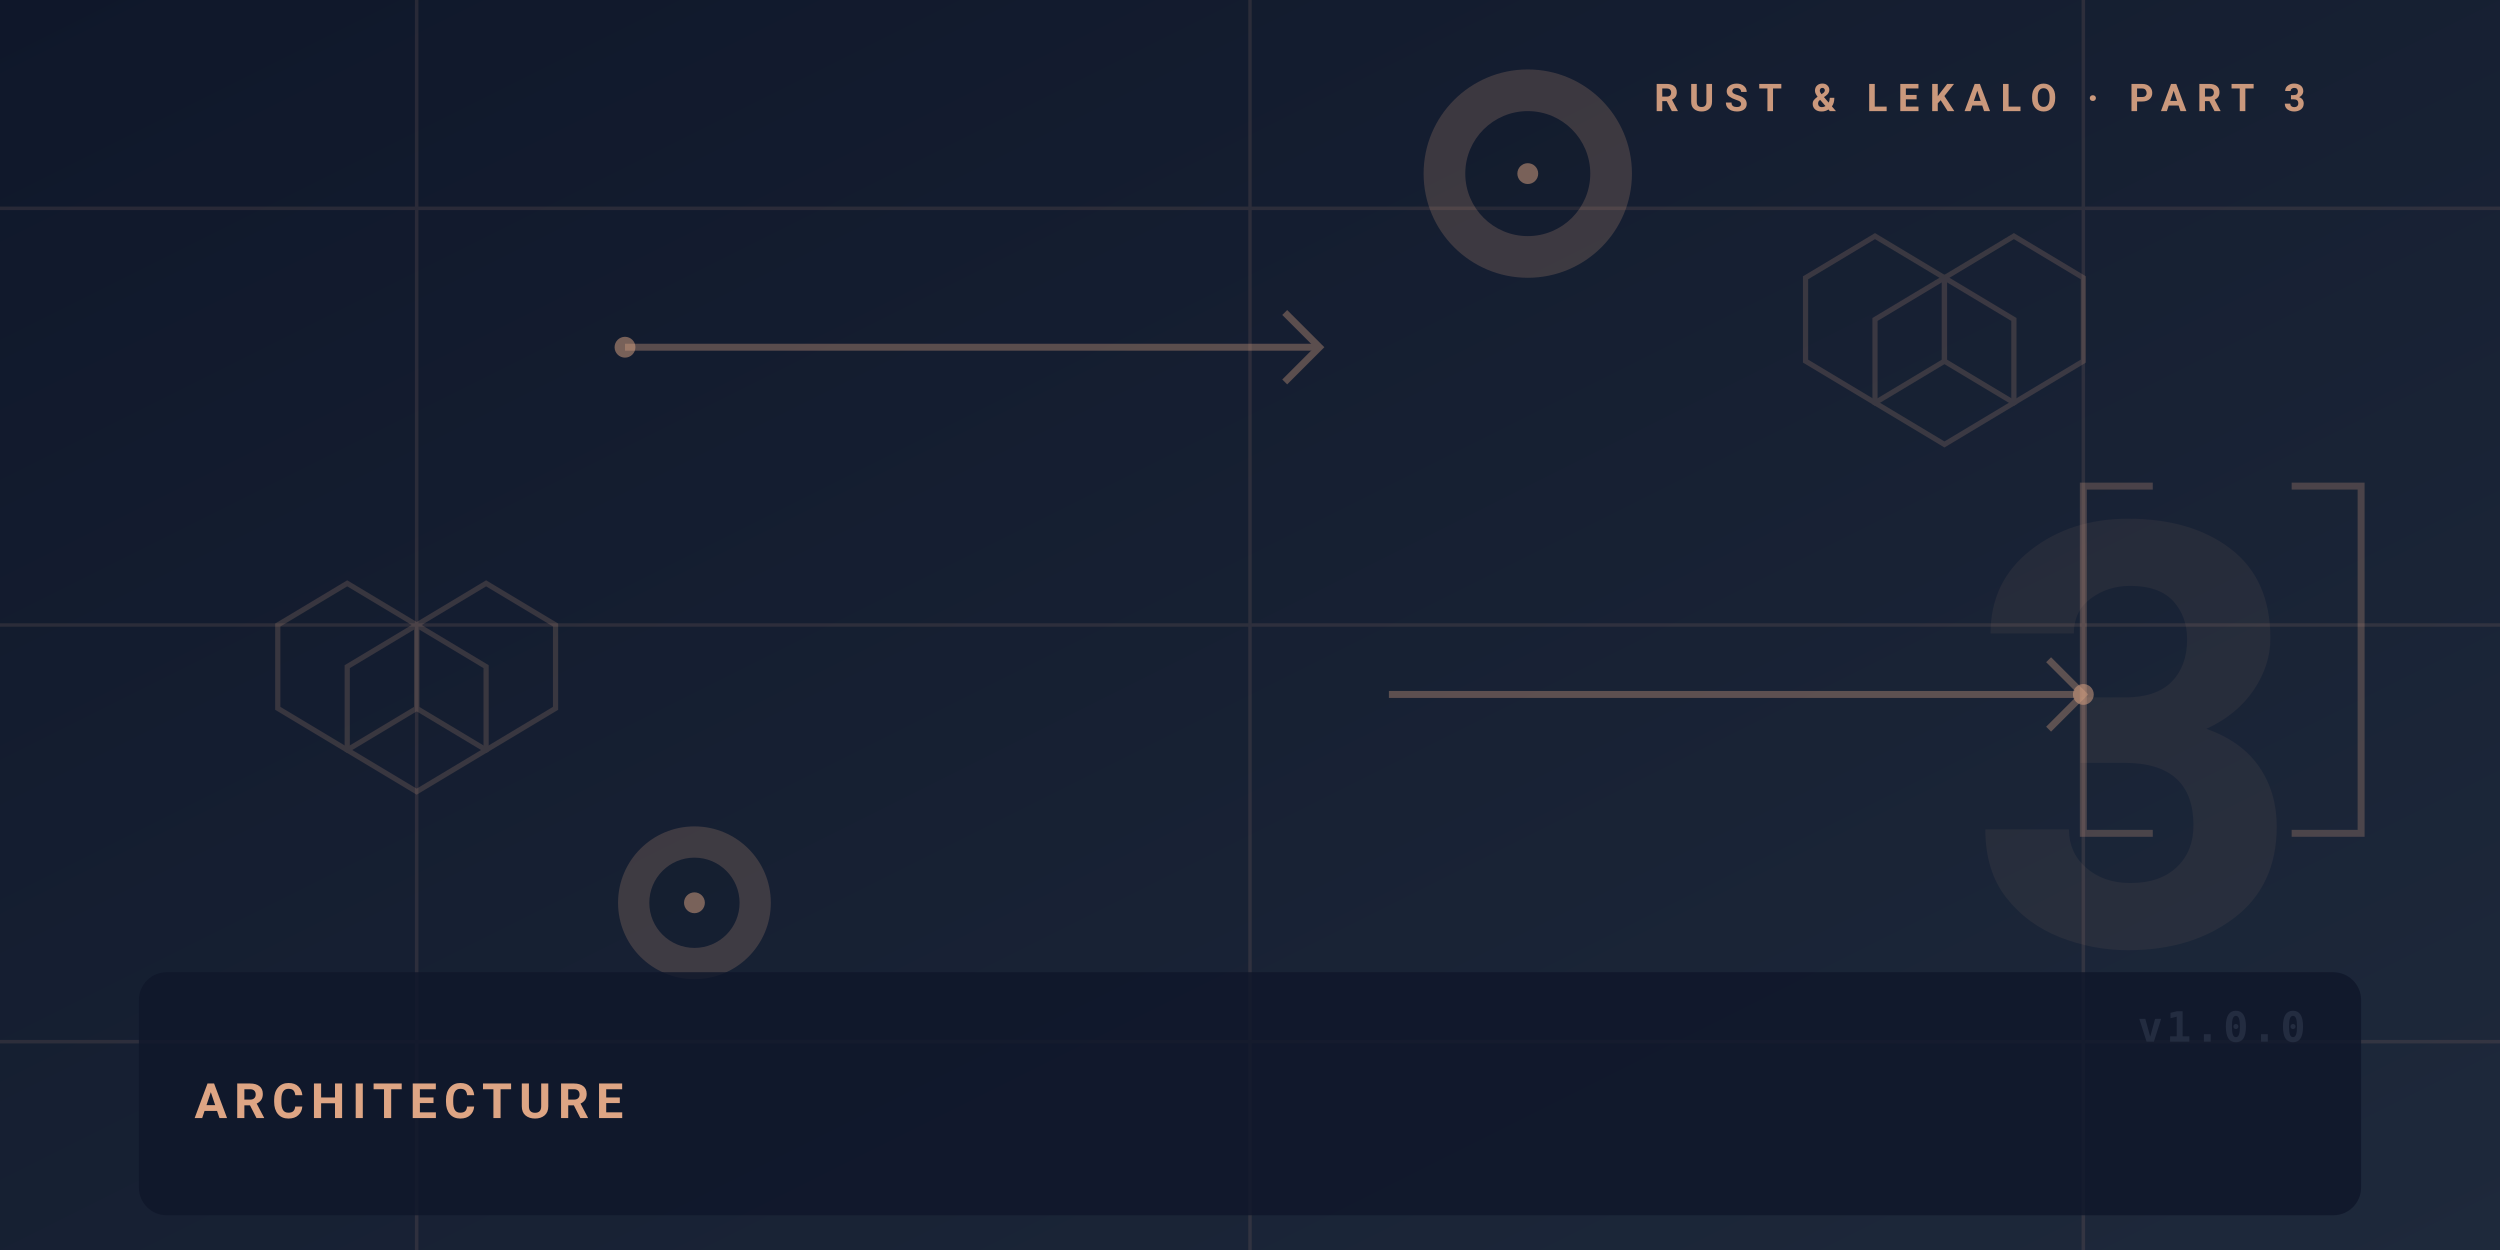
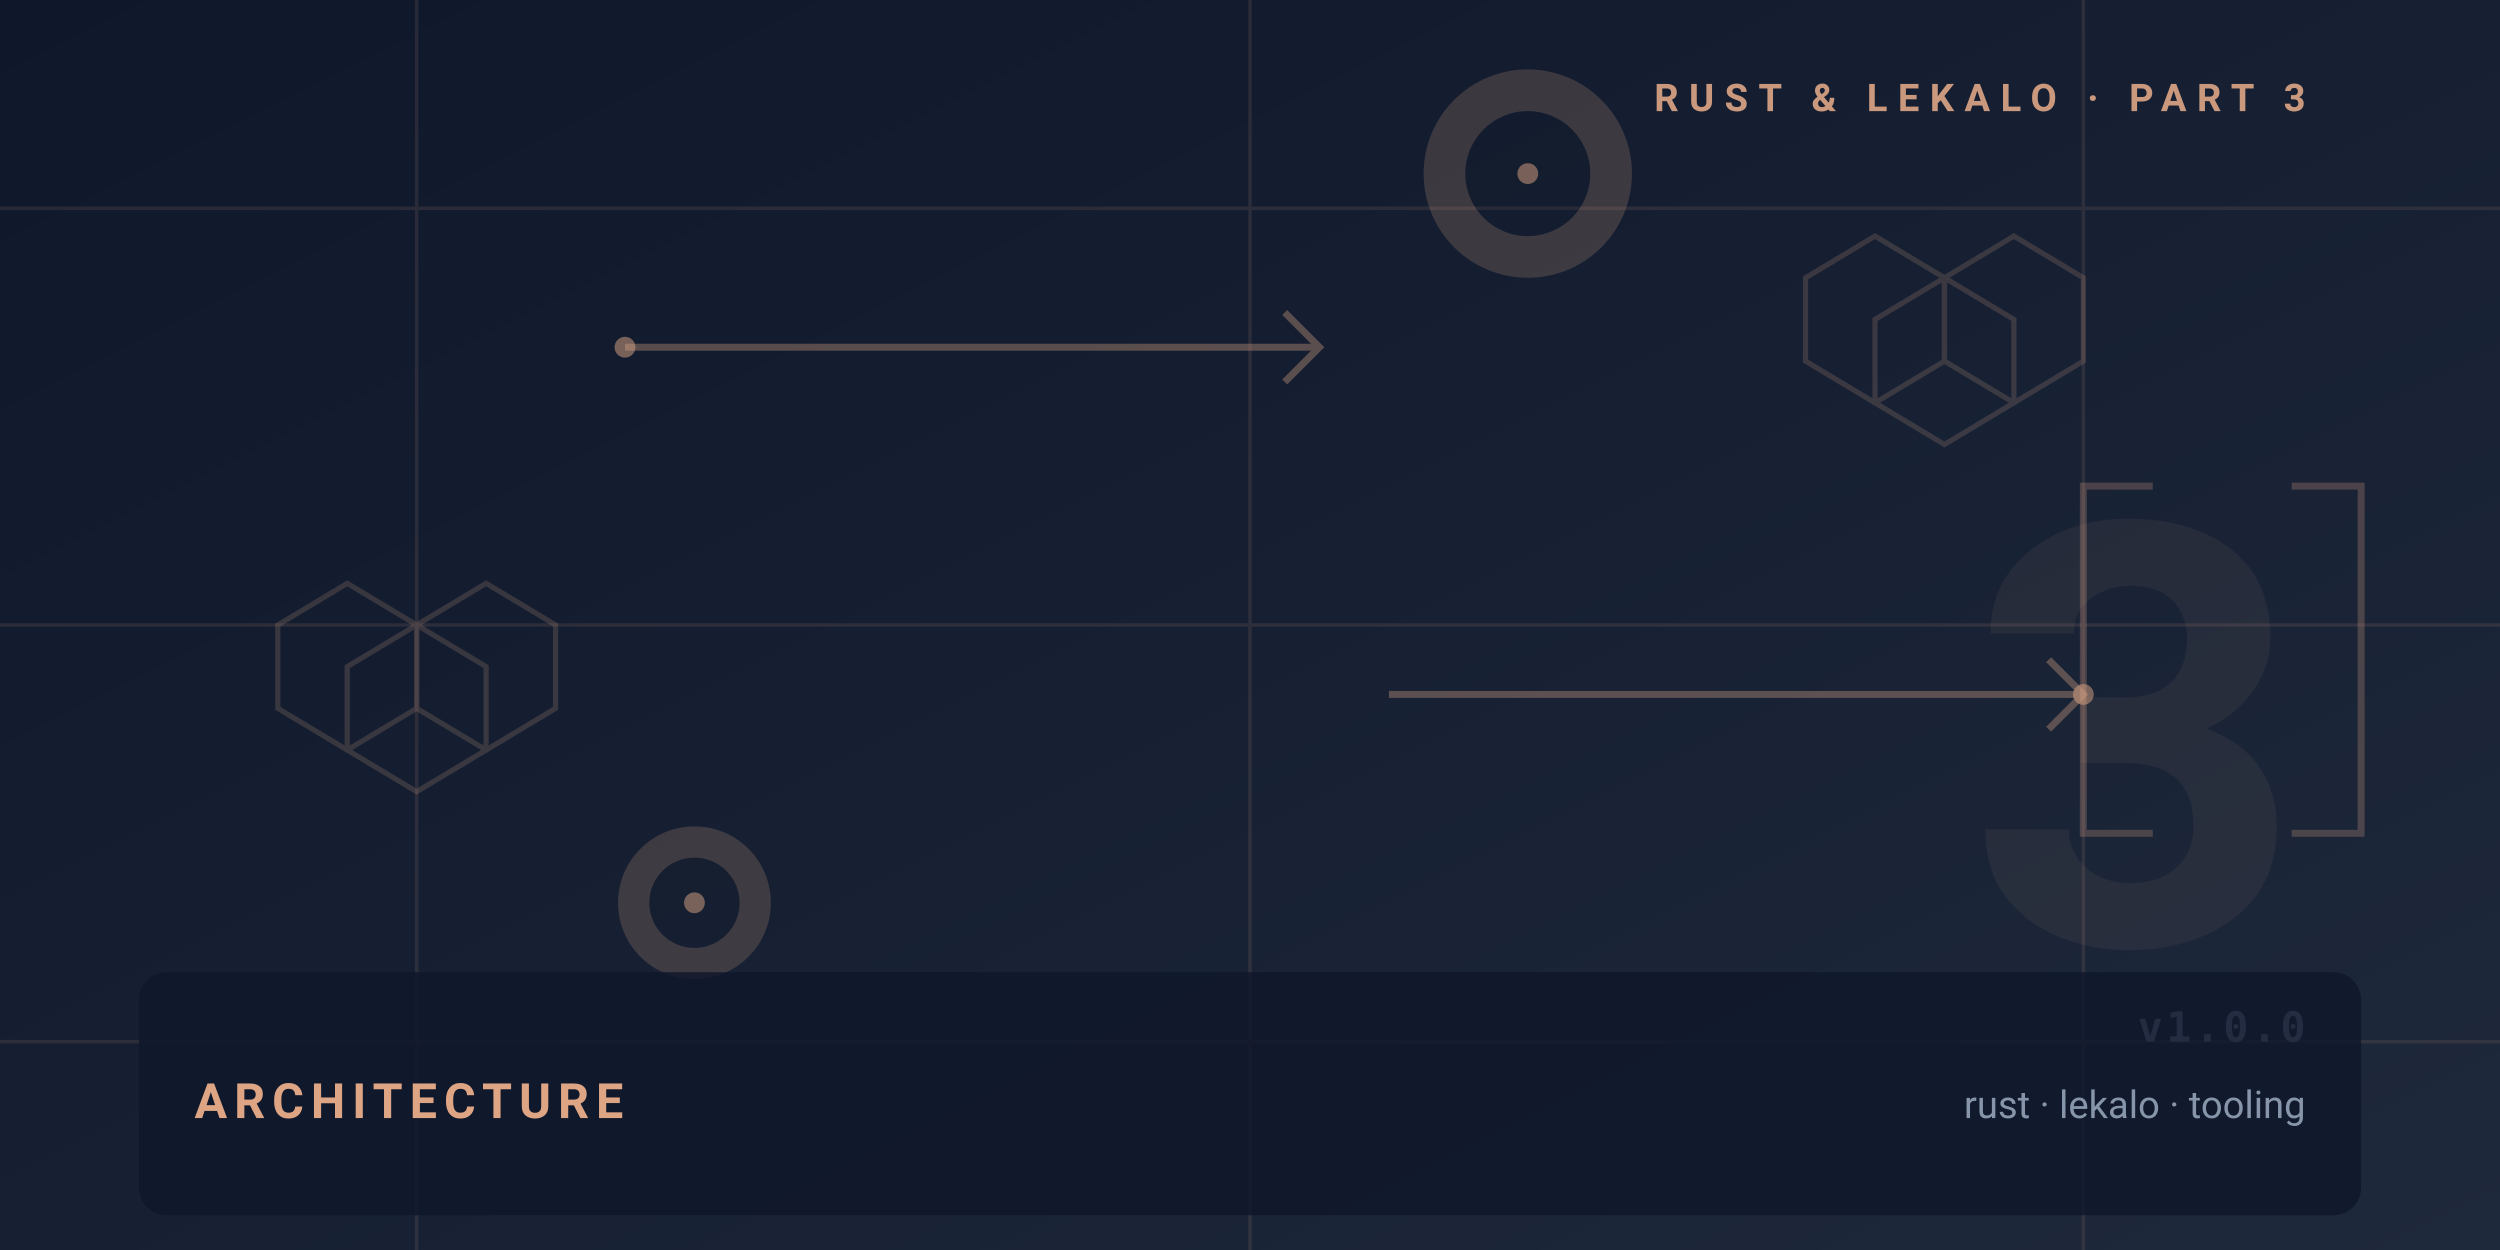
<svg xmlns="http://www.w3.org/2000/svg" viewBox="0 0 720 360" width="720" height="360">
  <defs>
    <linearGradient id="bg" x1="0%" y1="0%" x2="100%" y2="100%">
      <stop offset="0%" style="stop-color:#0f172a" />
      <stop offset="100%" style="stop-color:#1e293b" />
    </linearGradient>
  </defs>
  <rect width="720" height="360" fill="url(#bg)" />
  <g opacity="0.12" stroke="#DEA584" stroke-width="1">
    <line x1="0" y1="60" x2="720" y2="60" />
    <line x1="0" y1="180" x2="720" y2="180" />
    <line x1="0" y1="300" x2="720" y2="300" />
    <line x1="120" y1="0" x2="120" y2="360" />
    <line x1="360" y1="0" x2="360" y2="360" />
    <line x1="600" y1="0" x2="600" y2="360" />
  </g>
  <g opacity="0.18" fill="none" stroke="#DEA584" stroke-width="1.5">
    <polygon points="520,80 540,68 560,80 560,104 540,116 520,104" />
    <polygon points="560,80 580,68 600,80 600,104 580,116 560,104" />
    <polygon points="540,92 560,80 580,92 580,116 560,128 540,116" />
    <polygon points="80,180 100,168 120,180 120,204 100,216 80,204" />
    <polygon points="120,180 140,168 160,180 160,204 140,216 120,204" />
    <polygon points="100,192 120,180 140,192 140,216 120,228 100,216" />
  </g>
  <g stroke="#DEA584" stroke-width="2" fill="none" opacity="0.35">
    <path d="M180,100 L380,100" />
    <path d="M370,90 L380,100 L370,110" />
    <path d="M400,200 L600,200" />
    <path d="M590,190 L600,200 L590,210" />
  </g>
  <g fill="#DEA584" opacity="0.2">
    <circle cx="440" cy="50" r="30" />
    <circle cx="440" cy="50" r="18" fill="#0f172a" />
    <circle cx="200" cy="260" r="22" />
    <circle cx="200" cy="260" r="13" fill="#0f172a" />
  </g>
  <g fill="none" stroke="#DEA584" stroke-width="2" opacity="0.25">
    <path d="M620,140 L600,140 L600,240 L620,240" />
    <path d="M660,140 L680,140 L680,240 L660,240" />
  </g>
  <g fill="#DEA584" opacity="0.5">
    <circle cx="440" cy="50" r="3" />
    <circle cx="200" cy="260" r="3" />
    <circle cx="180" cy="100" r="3" />
    <circle cx="600" cy="200" r="3" />
  </g>
  <text x="664" y="272" text-anchor="end" font-family="Segoe UI, Roboto, sans-serif" font-size="170" font-weight="bold" fill="#DEA584" opacity="0.07">3</text>
  <text x="664" y="32" text-anchor="end" font-family="Segoe UI, Roboto, sans-serif" font-size="11" font-weight="bold" letter-spacing="3" fill="#DEA584" opacity="0.9">RUST &amp; LEKALO · PART 3</text>
  <text x="664" y="300" text-anchor="end" font-family="monospace" font-size="12" font-weight="bold" letter-spacing="1" fill="#94a3b8" opacity="0.85">v1.0.0</text>
  <rect x="40" y="280" width="640" height="70" rx="8" fill="#0f172a" fill-opacity="0.82" />
  <text x="56" y="322" font-family="Segoe UI, Roboto, sans-serif" font-size="14" font-weight="bold" letter-spacing="2" fill="#DEA584">ARCHITECTURE</text>
+   <text x="664" y="322" text-anchor="end" font-family="Segoe UI, Roboto, sans-serif" font-size="11" fill="#94a3b8" opacity="0.9">rust · lekalo · tooling</text>
</svg>
